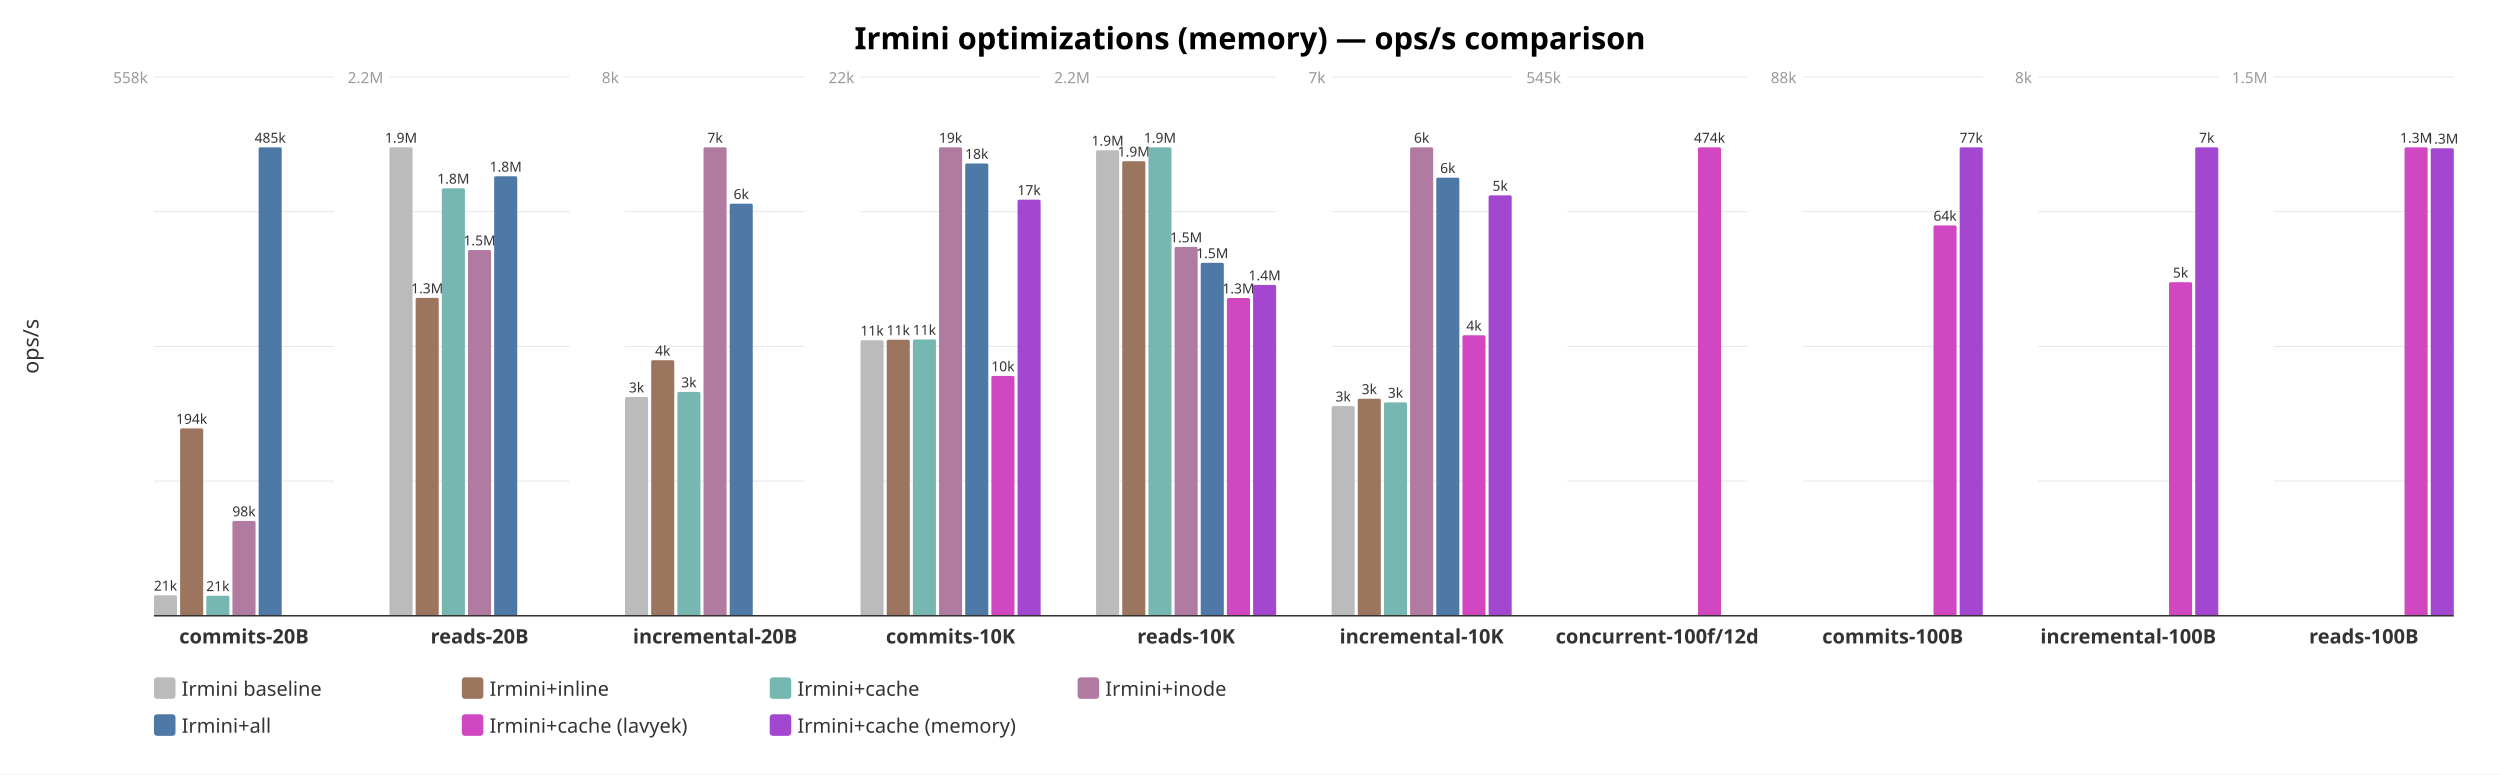
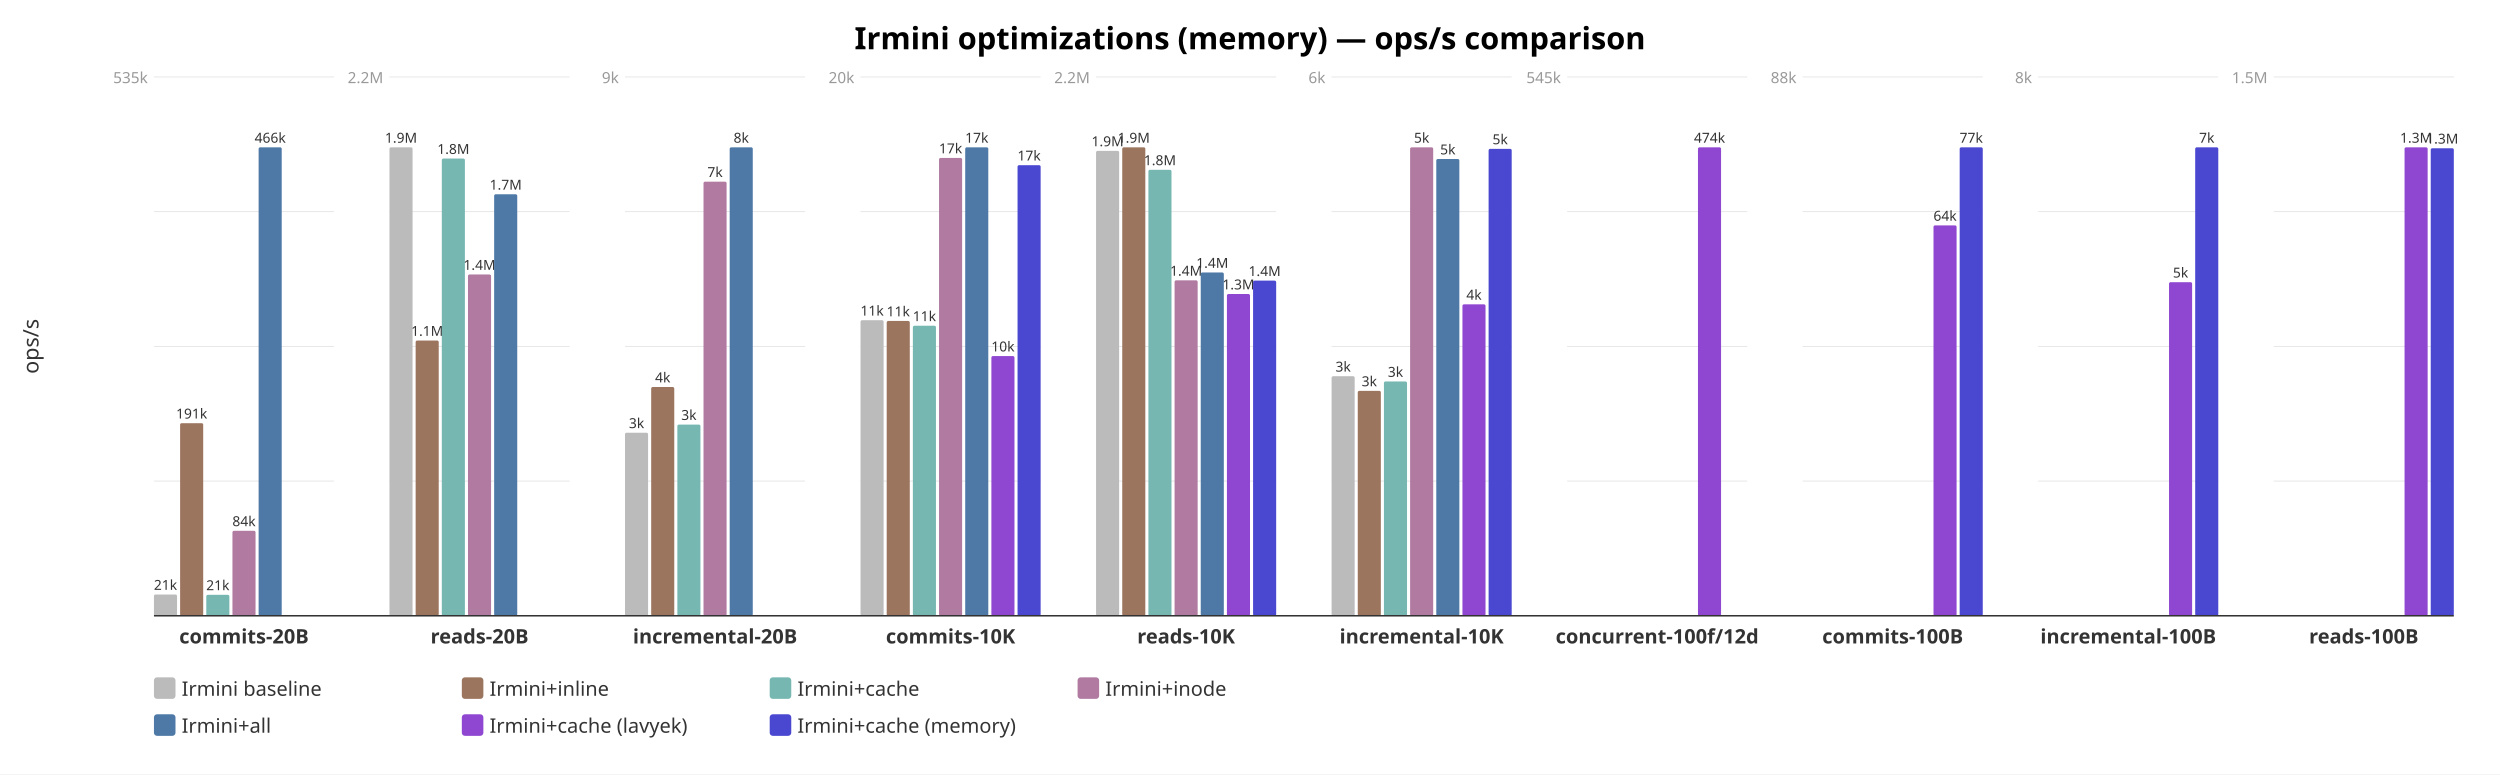
<svg xmlns="http://www.w3.org/2000/svg" width="1624" height="503" font-family="system-ui, sans-serif" font-size="14">
  <rect width="1624" height="503" fill="white" />
  <defs>
</defs>
  <text x="812.0" y="32" text-anchor="middle" font-size="20" font-weight="bold">Irmini optimizations (memory) — ops/s comparison</text>
  <g transform="translate(100,50)">
    <text x="-75" y="175.0" text-anchor="middle" font-size="14" fill="#333" transform="rotate(-90,-75,175.0)">ops/s</text>
    <line x1="0" y1="262.5" x2="117" y2="262.5" stroke="#e0e0e0" stroke-width="0.5" />
    <line x1="0" y1="175.0" x2="117" y2="175.0" stroke="#e0e0e0" stroke-width="0.5" />
    <line x1="0" y1="87.5" x2="117" y2="87.5" stroke="#e0e0e0" stroke-width="0.5" />
    <line x1="0" y1="0.0" x2="117" y2="0.0" stroke="#e0e0e0" stroke-width="0.5" />
-     <text x="-4.0" y="4.0" text-anchor="end" font-size="10" fill="#999">558k</text>
-     <rect x="0.0" y="336.7" width="15" height="13.3" fill="#bbb" rx="1" />
-     <text x="7.5" y="333.7" text-anchor="middle" font-size="9" fill="#333">21k</text>
-     <rect x="17.0" y="228.3" width="15" height="121.7" fill="#9c755f" rx="1" />
-     <text x="24.5" y="225.3" text-anchor="middle" font-size="9" fill="#333">194k</text>
-     <rect x="34.0" y="337.0" width="15" height="13.0" fill="#76b7b2" rx="1" />
-     <text x="41.5" y="334.0" text-anchor="middle" font-size="9" fill="#333">21k</text>
-     <rect x="51.0" y="288.4" width="15" height="61.6" fill="#b07aa1" rx="1" />
-     <text x="58.5" y="285.4" text-anchor="middle" font-size="9" fill="#333">98k</text>
+     <text x="-4.0" y="4.0" text-anchor="end" font-size="10" fill="#999">535k</text>
+     <rect x="0.0" y="336.2" width="15" height="13.8" fill="#bbb" rx="1" />
+     <text x="7.5" y="333.2" text-anchor="middle" font-size="9" fill="#333">21k</text>
+     <rect x="17.0" y="224.9" width="15" height="125.1" fill="#9c755f" rx="1" />
+     <text x="24.5" y="221.9" text-anchor="middle" font-size="9" fill="#333">191k</text>
+     <rect x="34.0" y="336.4" width="15" height="13.6" fill="#76b7b2" rx="1" />
+     <text x="41.5" y="333.4" text-anchor="middle" font-size="9" fill="#333">21k</text>
+     <rect x="51.0" y="294.8" width="15" height="55.2" fill="#b07aa1" rx="1" />
+     <text x="58.5" y="291.8" text-anchor="middle" font-size="9" fill="#333">84k</text>
    <rect x="68.0" y="45.7" width="15" height="304.3" fill="#4e79a7" rx="1" />
-     <text x="75.5" y="42.7" text-anchor="middle" font-size="9" fill="#333">485k</text>
+     <text x="75.5" y="42.7" text-anchor="middle" font-size="9" fill="#333">466k</text>
    <text x="58.5" y="368" text-anchor="middle" font-size="13" font-weight="bold" fill="#333">commits-20B</text>
    <line x1="153" y1="262.5" x2="270" y2="262.5" stroke="#e0e0e0" stroke-width="0.5" />
    <line x1="153" y1="175.0" x2="270" y2="175.0" stroke="#e0e0e0" stroke-width="0.5" />
    <line x1="153" y1="87.5" x2="270" y2="87.5" stroke="#e0e0e0" stroke-width="0.5" />
    <line x1="153" y1="0.0" x2="270" y2="0.0" stroke="#e0e0e0" stroke-width="0.5" />
    <text x="149.0" y="4.0" text-anchor="end" font-size="10" fill="#999">2.2M</text>
    <rect x="153.0" y="45.7" width="15" height="304.3" fill="#bbb" rx="1" />
    <text x="160.5" y="42.7" text-anchor="middle" font-size="9" fill="#333">1.9M</text>
-     <rect x="170.0" y="143.5" width="15" height="206.5" fill="#9c755f" rx="1" />
-     <text x="177.5" y="140.5" text-anchor="middle" font-size="9" fill="#333">1.3M</text>
-     <rect x="187.0" y="72.3" width="15" height="277.7" fill="#76b7b2" rx="1" />
-     <text x="194.5" y="69.3" text-anchor="middle" font-size="9" fill="#333">1.8M</text>
-     <rect x="204.0" y="112.4" width="15" height="237.6" fill="#b07aa1" rx="1" />
-     <text x="211.5" y="109.4" text-anchor="middle" font-size="9" fill="#333">1.5M</text>
-     <rect x="221.0" y="64.5" width="15" height="285.5" fill="#4e79a7" rx="1" />
-     <text x="228.5" y="61.5" text-anchor="middle" font-size="9" fill="#333">1.8M</text>
+     <rect x="170.0" y="171.2" width="15" height="178.8" fill="#9c755f" rx="1" />
+     <text x="177.5" y="168.2" text-anchor="middle" font-size="9" fill="#333">1.1M</text>
+     <rect x="187.0" y="53.0" width="15" height="297.0" fill="#76b7b2" rx="1" />
+     <text x="194.5" y="50.0" text-anchor="middle" font-size="9" fill="#333">1.8M</text>
+     <rect x="204.0" y="128.3" width="15" height="221.7" fill="#b07aa1" rx="1" />
+     <text x="211.5" y="125.3" text-anchor="middle" font-size="9" fill="#333">1.4M</text>
+     <rect x="221.0" y="76.2" width="15" height="273.8" fill="#4e79a7" rx="1" />
+     <text x="228.5" y="73.2" text-anchor="middle" font-size="9" fill="#333">1.7M</text>
    <text x="211.5" y="368" text-anchor="middle" font-size="13" font-weight="bold" fill="#333">reads-20B</text>
    <line x1="306" y1="262.5" x2="423" y2="262.5" stroke="#e0e0e0" stroke-width="0.5" />
    <line x1="306" y1="175.0" x2="423" y2="175.0" stroke="#e0e0e0" stroke-width="0.5" />
    <line x1="306" y1="87.5" x2="423" y2="87.5" stroke="#e0e0e0" stroke-width="0.5" />
    <line x1="306" y1="0.0" x2="423" y2="0.0" stroke="#e0e0e0" stroke-width="0.5" />
-     <text x="302.0" y="4.0" text-anchor="end" font-size="10" fill="#999">8k</text>
-     <rect x="306.0" y="207.9" width="15" height="142.1" fill="#bbb" rx="1" />
-     <text x="313.5" y="204.9" text-anchor="middle" font-size="9" fill="#333">3k</text>
-     <rect x="323.0" y="184.0" width="15" height="166.0" fill="#9c755f" rx="1" />
-     <text x="330.5" y="181.0" text-anchor="middle" font-size="9" fill="#333">4k</text>
-     <rect x="340.0" y="204.6" width="15" height="145.4" fill="#76b7b2" rx="1" />
-     <text x="347.5" y="201.6" text-anchor="middle" font-size="9" fill="#333">3k</text>
-     <rect x="357.0" y="45.7" width="15" height="304.3" fill="#b07aa1" rx="1" />
-     <text x="364.5" y="42.7" text-anchor="middle" font-size="9" fill="#333">7k</text>
-     <rect x="374.0" y="82.3" width="15" height="267.7" fill="#4e79a7" rx="1" />
-     <text x="381.5" y="79.3" text-anchor="middle" font-size="9" fill="#333">6k</text>
+     <text x="302.0" y="4.0" text-anchor="end" font-size="10" fill="#999">9k</text>
+     <rect x="306.0" y="231.1" width="15" height="118.9" fill="#bbb" rx="1" />
+     <text x="313.5" y="228.1" text-anchor="middle" font-size="9" fill="#333">3k</text>
+     <rect x="323.0" y="201.4" width="15" height="148.6" fill="#9c755f" rx="1" />
+     <text x="330.5" y="198.4" text-anchor="middle" font-size="9" fill="#333">4k</text>
+     <rect x="340.0" y="225.8" width="15" height="124.2" fill="#76b7b2" rx="1" />
+     <text x="347.5" y="222.8" text-anchor="middle" font-size="9" fill="#333">3k</text>
+     <rect x="357.0" y="68.0" width="15" height="282.0" fill="#b07aa1" rx="1" />
+     <text x="364.5" y="65.0" text-anchor="middle" font-size="9" fill="#333">7k</text>
+     <rect x="374.0" y="45.7" width="15" height="304.3" fill="#4e79a7" rx="1" />
+     <text x="381.5" y="42.7" text-anchor="middle" font-size="9" fill="#333">8k</text>
    <text x="364.5" y="368" text-anchor="middle" font-size="13" font-weight="bold" fill="#333">incremental-20B</text>
    <line x1="459" y1="262.5" x2="576" y2="262.5" stroke="#e0e0e0" stroke-width="0.5" />
    <line x1="459" y1="175.0" x2="576" y2="175.0" stroke="#e0e0e0" stroke-width="0.5" />
    <line x1="459" y1="87.5" x2="576" y2="87.5" stroke="#e0e0e0" stroke-width="0.5" />
    <line x1="459" y1="0.0" x2="576" y2="0.0" stroke="#e0e0e0" stroke-width="0.5" />
-     <text x="455.0" y="4.0" text-anchor="end" font-size="10" fill="#999">22k</text>
-     <rect x="459.0" y="171.0" width="15" height="179.0" fill="#bbb" rx="1" />
-     <text x="466.5" y="168.0" text-anchor="middle" font-size="9" fill="#333">11k</text>
-     <rect x="476.0" y="170.7" width="15" height="179.3" fill="#9c755f" rx="1" />
-     <text x="483.5" y="167.7" text-anchor="middle" font-size="9" fill="#333">11k</text>
-     <rect x="493.0" y="170.5" width="15" height="179.5" fill="#76b7b2" rx="1" />
-     <text x="500.5" y="167.5" text-anchor="middle" font-size="9" fill="#333">11k</text>
-     <rect x="510.0" y="45.7" width="15" height="304.3" fill="#b07aa1" rx="1" />
-     <text x="517.5" y="42.7" text-anchor="middle" font-size="9" fill="#333">19k</text>
-     <rect x="527.0" y="56.2" width="15" height="293.8" fill="#4e79a7" rx="1" />
-     <text x="534.5" y="53.2" text-anchor="middle" font-size="9" fill="#333">18k</text>
-     <rect x="544.0" y="194.2" width="15" height="155.8" fill="hsl(307, 60%, 55%)" rx="1" />
-     <text x="551.5" y="191.2" text-anchor="middle" font-size="9" fill="#333">10k</text>
-     <rect x="561.0" y="79.7" width="15" height="270.3" fill="hsl(280, 60%, 55%)" rx="1" />
-     <text x="568.5" y="76.7" text-anchor="middle" font-size="9" fill="#333">17k</text>
+     <text x="455.0" y="4.0" text-anchor="end" font-size="10" fill="#999">20k</text>
+     <rect x="459.0" y="158.0" width="15" height="192.0" fill="#bbb" rx="1" />
+     <text x="466.5" y="155.0" text-anchor="middle" font-size="9" fill="#333">11k</text>
+     <rect x="476.0" y="158.5" width="15" height="191.5" fill="#9c755f" rx="1" />
+     <text x="483.5" y="155.5" text-anchor="middle" font-size="9" fill="#333">11k</text>
+     <rect x="493.0" y="161.6" width="15" height="188.4" fill="#76b7b2" rx="1" />
+     <text x="500.5" y="158.6" text-anchor="middle" font-size="9" fill="#333">11k</text>
+     <rect x="510.0" y="52.6" width="15" height="297.4" fill="#b07aa1" rx="1" />
+     <text x="517.5" y="49.6" text-anchor="middle" font-size="9" fill="#333">17k</text>
+     <rect x="527.0" y="45.7" width="15" height="304.3" fill="#4e79a7" rx="1" />
+     <text x="534.5" y="42.7" text-anchor="middle" font-size="9" fill="#333">17k</text>
+     <rect x="544.0" y="181.3" width="15" height="168.7" fill="hsl(271, 60%, 55%)" rx="1" />
+     <text x="551.5" y="178.3" text-anchor="middle" font-size="9" fill="#333">10k</text>
+     <rect x="561.0" y="57.3" width="15" height="292.7" fill="hsl(241, 60%, 55%)" rx="1" />
+     <text x="568.5" y="54.3" text-anchor="middle" font-size="9" fill="#333">17k</text>
    <text x="517.5" y="368" text-anchor="middle" font-size="13" font-weight="bold" fill="#333">commits-10K</text>
    <line x1="612" y1="262.5" x2="729" y2="262.5" stroke="#e0e0e0" stroke-width="0.5" />
    <line x1="612" y1="175.0" x2="729" y2="175.0" stroke="#e0e0e0" stroke-width="0.5" />
    <line x1="612" y1="87.5" x2="729" y2="87.5" stroke="#e0e0e0" stroke-width="0.5" />
    <line x1="612" y1="0.0" x2="729" y2="0.0" stroke="#e0e0e0" stroke-width="0.5" />
    <text x="608.0" y="4.0" text-anchor="end" font-size="10" fill="#999">2.2M</text>
-     <rect x="612.0" y="47.6" width="15" height="302.4" fill="#bbb" rx="1" />
-     <text x="619.5" y="44.6" text-anchor="middle" font-size="9" fill="#333">1.9M</text>
-     <rect x="629.0" y="54.7" width="15" height="295.3" fill="#9c755f" rx="1" />
-     <text x="636.5" y="51.7" text-anchor="middle" font-size="9" fill="#333">1.9M</text>
-     <rect x="646.0" y="45.7" width="15" height="304.3" fill="#76b7b2" rx="1" />
-     <text x="653.5" y="42.7" text-anchor="middle" font-size="9" fill="#333">1.9M</text>
-     <rect x="663.0" y="110.4" width="15" height="239.6" fill="#b07aa1" rx="1" />
-     <text x="670.5" y="107.4" text-anchor="middle" font-size="9" fill="#333">1.5M</text>
-     <rect x="680.0" y="120.7" width="15" height="229.3" fill="#4e79a7" rx="1" />
-     <text x="687.5" y="117.7" text-anchor="middle" font-size="9" fill="#333">1.5M</text>
-     <rect x="697.0" y="143.6" width="15" height="206.4" fill="hsl(307, 60%, 55%)" rx="1" />
-     <text x="704.5" y="140.6" text-anchor="middle" font-size="9" fill="#333">1.3M</text>
-     <rect x="714.0" y="135.1" width="15" height="214.9" fill="hsl(280, 60%, 55%)" rx="1" />
-     <text x="721.5" y="132.1" text-anchor="middle" font-size="9" fill="#333">1.4M</text>
+     <rect x="612.0" y="48.0" width="15" height="302.0" fill="#bbb" rx="1" />
+     <text x="619.5" y="45.0" text-anchor="middle" font-size="9" fill="#333">1.9M</text>
+     <rect x="629.0" y="45.7" width="15" height="304.3" fill="#9c755f" rx="1" />
+     <text x="636.5" y="42.7" text-anchor="middle" font-size="9" fill="#333">1.9M</text>
+     <rect x="646.0" y="60.3" width="15" height="289.7" fill="#76b7b2" rx="1" />
+     <text x="653.5" y="57.3" text-anchor="middle" font-size="9" fill="#333">1.8M</text>
+     <rect x="663.0" y="132.1" width="15" height="217.9" fill="#b07aa1" rx="1" />
+     <text x="670.5" y="129.1" text-anchor="middle" font-size="9" fill="#333">1.4M</text>
+     <rect x="680.0" y="127.0" width="15" height="223.0" fill="#4e79a7" rx="1" />
+     <text x="687.5" y="124.0" text-anchor="middle" font-size="9" fill="#333">1.4M</text>
+     <rect x="697.0" y="141.0" width="15" height="209.0" fill="hsl(271, 60%, 55%)" rx="1" />
+     <text x="704.5" y="138.0" text-anchor="middle" font-size="9" fill="#333">1.3M</text>
+     <rect x="714.0" y="132.3" width="15" height="217.7" fill="hsl(241, 60%, 55%)" rx="1" />
+     <text x="721.5" y="129.3" text-anchor="middle" font-size="9" fill="#333">1.4M</text>
    <text x="670.5" y="368" text-anchor="middle" font-size="13" font-weight="bold" fill="#333">reads-10K</text>
    <line x1="765" y1="262.5" x2="882" y2="262.5" stroke="#e0e0e0" stroke-width="0.5" />
    <line x1="765" y1="175.0" x2="882" y2="175.0" stroke="#e0e0e0" stroke-width="0.5" />
    <line x1="765" y1="87.5" x2="882" y2="87.5" stroke="#e0e0e0" stroke-width="0.5" />
    <line x1="765" y1="0.0" x2="882" y2="0.0" stroke="#e0e0e0" stroke-width="0.5" />
-     <text x="761.0" y="4.0" text-anchor="end" font-size="10" fill="#999">7k</text>
-     <rect x="765.0" y="213.8" width="15" height="136.2" fill="#bbb" rx="1" />
-     <text x="772.5" y="210.8" text-anchor="middle" font-size="9" fill="#333">3k</text>
-     <rect x="782.0" y="209.0" width="15" height="141.0" fill="#9c755f" rx="1" />
-     <text x="789.5" y="206.0" text-anchor="middle" font-size="9" fill="#333">3k</text>
-     <rect x="799.0" y="211.4" width="15" height="138.6" fill="#76b7b2" rx="1" />
-     <text x="806.5" y="208.4" text-anchor="middle" font-size="9" fill="#333">3k</text>
+     <text x="761.0" y="4.0" text-anchor="end" font-size="10" fill="#999">6k</text>
+     <rect x="765.0" y="194.4" width="15" height="155.6" fill="#bbb" rx="1" />
+     <text x="772.5" y="191.4" text-anchor="middle" font-size="9" fill="#333">3k</text>
+     <rect x="782.0" y="203.9" width="15" height="146.1" fill="#9c755f" rx="1" />
+     <text x="789.5" y="200.9" text-anchor="middle" font-size="9" fill="#333">3k</text>
+     <rect x="799.0" y="197.8" width="15" height="152.2" fill="#76b7b2" rx="1" />
+     <text x="806.5" y="194.8" text-anchor="middle" font-size="9" fill="#333">3k</text>
    <rect x="816.0" y="45.7" width="15" height="304.3" fill="#b07aa1" rx="1" />
-     <text x="823.5" y="42.7" text-anchor="middle" font-size="9" fill="#333">6k</text>
-     <rect x="833.0" y="65.4" width="15" height="284.6" fill="#4e79a7" rx="1" />
-     <text x="840.5" y="62.4" text-anchor="middle" font-size="9" fill="#333">6k</text>
-     <rect x="850.0" y="167.8" width="15" height="182.2" fill="hsl(307, 60%, 55%)" rx="1" />
-     <text x="857.5" y="164.8" text-anchor="middle" font-size="9" fill="#333">4k</text>
-     <rect x="867.0" y="76.9" width="15" height="273.1" fill="hsl(280, 60%, 55%)" rx="1" />
-     <text x="874.5" y="73.9" text-anchor="middle" font-size="9" fill="#333">5k</text>
+     <text x="823.5" y="42.7" text-anchor="middle" font-size="9" fill="#333">5k</text>
+     <rect x="833.0" y="53.3" width="15" height="296.7" fill="#4e79a7" rx="1" />
+     <text x="840.5" y="50.3" text-anchor="middle" font-size="9" fill="#333">5k</text>
+     <rect x="850.0" y="147.7" width="15" height="202.3" fill="hsl(271, 60%, 55%)" rx="1" />
+     <text x="857.5" y="144.7" text-anchor="middle" font-size="9" fill="#333">4k</text>
+     <rect x="867.0" y="46.7" width="15" height="303.3" fill="hsl(241, 60%, 55%)" rx="1" />
+     <text x="874.5" y="43.7" text-anchor="middle" font-size="9" fill="#333">5k</text>
    <text x="823.5" y="368" text-anchor="middle" font-size="13" font-weight="bold" fill="#333">incremental-10K</text>
    <line x1="918" y1="262.5" x2="1035" y2="262.5" stroke="#e0e0e0" stroke-width="0.5" />
    <line x1="918" y1="175.0" x2="1035" y2="175.0" stroke="#e0e0e0" stroke-width="0.5" />
    <line x1="918" y1="87.5" x2="1035" y2="87.5" stroke="#e0e0e0" stroke-width="0.5" />
    <line x1="918" y1="0.0" x2="1035" y2="0.0" stroke="#e0e0e0" stroke-width="0.5" />
    <text x="914.0" y="4.0" text-anchor="end" font-size="10" fill="#999">545k</text>
-     <rect x="1003.0" y="45.7" width="15" height="304.3" fill="hsl(307, 60%, 55%)" rx="1" />
+     <rect x="1003.0" y="45.7" width="15" height="304.3" fill="hsl(271, 60%, 55%)" rx="1" />
    <text x="1010.5" y="42.7" text-anchor="middle" font-size="9" fill="#333">474k</text>
    <text x="976.5" y="368" text-anchor="middle" font-size="13" font-weight="bold" fill="#333">concurrent-100f/12d</text>
    <line x1="1071" y1="262.5" x2="1188" y2="262.5" stroke="#e0e0e0" stroke-width="0.5" />
    <line x1="1071" y1="175.0" x2="1188" y2="175.0" stroke="#e0e0e0" stroke-width="0.5" />
    <line x1="1071" y1="87.5" x2="1188" y2="87.5" stroke="#e0e0e0" stroke-width="0.5" />
    <line x1="1071" y1="0.0" x2="1188" y2="0.0" stroke="#e0e0e0" stroke-width="0.5" />
    <text x="1067.0" y="4.0" text-anchor="end" font-size="10" fill="#999">88k</text>
-     <rect x="1156.0" y="96.4" width="15" height="253.6" fill="hsl(307, 60%, 55%)" rx="1" />
+     <rect x="1156.0" y="96.4" width="15" height="253.6" fill="hsl(271, 60%, 55%)" rx="1" />
    <text x="1163.5" y="93.4" text-anchor="middle" font-size="9" fill="#333">64k</text>
-     <rect x="1173.0" y="45.7" width="15" height="304.3" fill="hsl(280, 60%, 55%)" rx="1" />
+     <rect x="1173.0" y="45.7" width="15" height="304.3" fill="hsl(241, 60%, 55%)" rx="1" />
    <text x="1180.5" y="42.7" text-anchor="middle" font-size="9" fill="#333">77k</text>
    <text x="1129.5" y="368" text-anchor="middle" font-size="13" font-weight="bold" fill="#333">commits-100B</text>
    <line x1="1224" y1="262.5" x2="1341" y2="262.5" stroke="#e0e0e0" stroke-width="0.5" />
    <line x1="1224" y1="175.0" x2="1341" y2="175.0" stroke="#e0e0e0" stroke-width="0.5" />
    <line x1="1224" y1="87.5" x2="1341" y2="87.5" stroke="#e0e0e0" stroke-width="0.5" />
    <line x1="1224" y1="0.0" x2="1341" y2="0.0" stroke="#e0e0e0" stroke-width="0.5" />
    <text x="1220.0" y="4.0" text-anchor="end" font-size="10" fill="#999">8k</text>
-     <rect x="1309.0" y="133.3" width="15" height="216.7" fill="hsl(307, 60%, 55%)" rx="1" />
+     <rect x="1309.0" y="133.3" width="15" height="216.7" fill="hsl(271, 60%, 55%)" rx="1" />
    <text x="1316.5" y="130.3" text-anchor="middle" font-size="9" fill="#333">5k</text>
-     <rect x="1326.0" y="45.7" width="15" height="304.3" fill="hsl(280, 60%, 55%)" rx="1" />
+     <rect x="1326.0" y="45.7" width="15" height="304.3" fill="hsl(241, 60%, 55%)" rx="1" />
    <text x="1333.5" y="42.7" text-anchor="middle" font-size="9" fill="#333">7k</text>
    <text x="1282.5" y="368" text-anchor="middle" font-size="13" font-weight="bold" fill="#333">incremental-100B</text>
    <line x1="1377" y1="262.5" x2="1494" y2="262.5" stroke="#e0e0e0" stroke-width="0.5" />
    <line x1="1377" y1="175.0" x2="1494" y2="175.0" stroke="#e0e0e0" stroke-width="0.5" />
    <line x1="1377" y1="87.5" x2="1494" y2="87.5" stroke="#e0e0e0" stroke-width="0.5" />
    <line x1="1377" y1="0.0" x2="1494" y2="0.0" stroke="#e0e0e0" stroke-width="0.5" />
    <text x="1373.0" y="4.0" text-anchor="end" font-size="10" fill="#999">1.5M</text>
-     <rect x="1462.0" y="45.7" width="15" height="304.3" fill="hsl(307, 60%, 55%)" rx="1" />
+     <rect x="1462.0" y="45.7" width="15" height="304.3" fill="hsl(271, 60%, 55%)" rx="1" />
    <text x="1469.5" y="42.7" text-anchor="middle" font-size="9" fill="#333">1.3M</text>
-     <rect x="1479.0" y="46.3" width="15" height="303.7" fill="hsl(280, 60%, 55%)" rx="1" />
+     <rect x="1479.0" y="46.3" width="15" height="303.7" fill="hsl(241, 60%, 55%)" rx="1" />
    <text x="1486.5" y="43.3" text-anchor="middle" font-size="9" fill="#333">1.3M</text>
    <text x="1435.5" y="368" text-anchor="middle" font-size="13" font-weight="bold" fill="#333">reads-100B</text>
    <line x1="0" y1="350" x2="1494" y2="350" stroke="#333" stroke-width="1" />
  </g>
  <g transform="translate(100,440)">
    <rect x="0" y="0" width="14" height="14" fill="#bbb" rx="2" />
    <text x="18" y="12" font-size="13" fill="#333">Irmini baseline</text>
    <rect x="200" y="0" width="14" height="14" fill="#9c755f" rx="2" />
    <text x="218" y="12" font-size="13" fill="#333">Irmini+inline</text>
    <rect x="400" y="0" width="14" height="14" fill="#76b7b2" rx="2" />
    <text x="418" y="12" font-size="13" fill="#333">Irmini+cache</text>
    <rect x="600" y="0" width="14" height="14" fill="#b07aa1" rx="2" />
    <text x="618" y="12" font-size="13" fill="#333">Irmini+inode</text>
    <rect x="0" y="24" width="14" height="14" fill="#4e79a7" rx="2" />
    <text x="18" y="36" font-size="13" fill="#333">Irmini+all</text>
-     <rect x="200" y="24" width="14" height="14" fill="hsl(307, 60%, 55%)" rx="2" />
+     <rect x="200" y="24" width="14" height="14" fill="hsl(271, 60%, 55%)" rx="2" />
    <text x="218" y="36" font-size="13" fill="#333">Irmini+cache (lavyek)</text>
-     <rect x="400" y="24" width="14" height="14" fill="hsl(280, 60%, 55%)" rx="2" />
+     <rect x="400" y="24" width="14" height="14" fill="hsl(241, 60%, 55%)" rx="2" />
    <text x="418" y="36" font-size="13" fill="#333">Irmini+cache (memory)</text>
  </g>
</svg>
